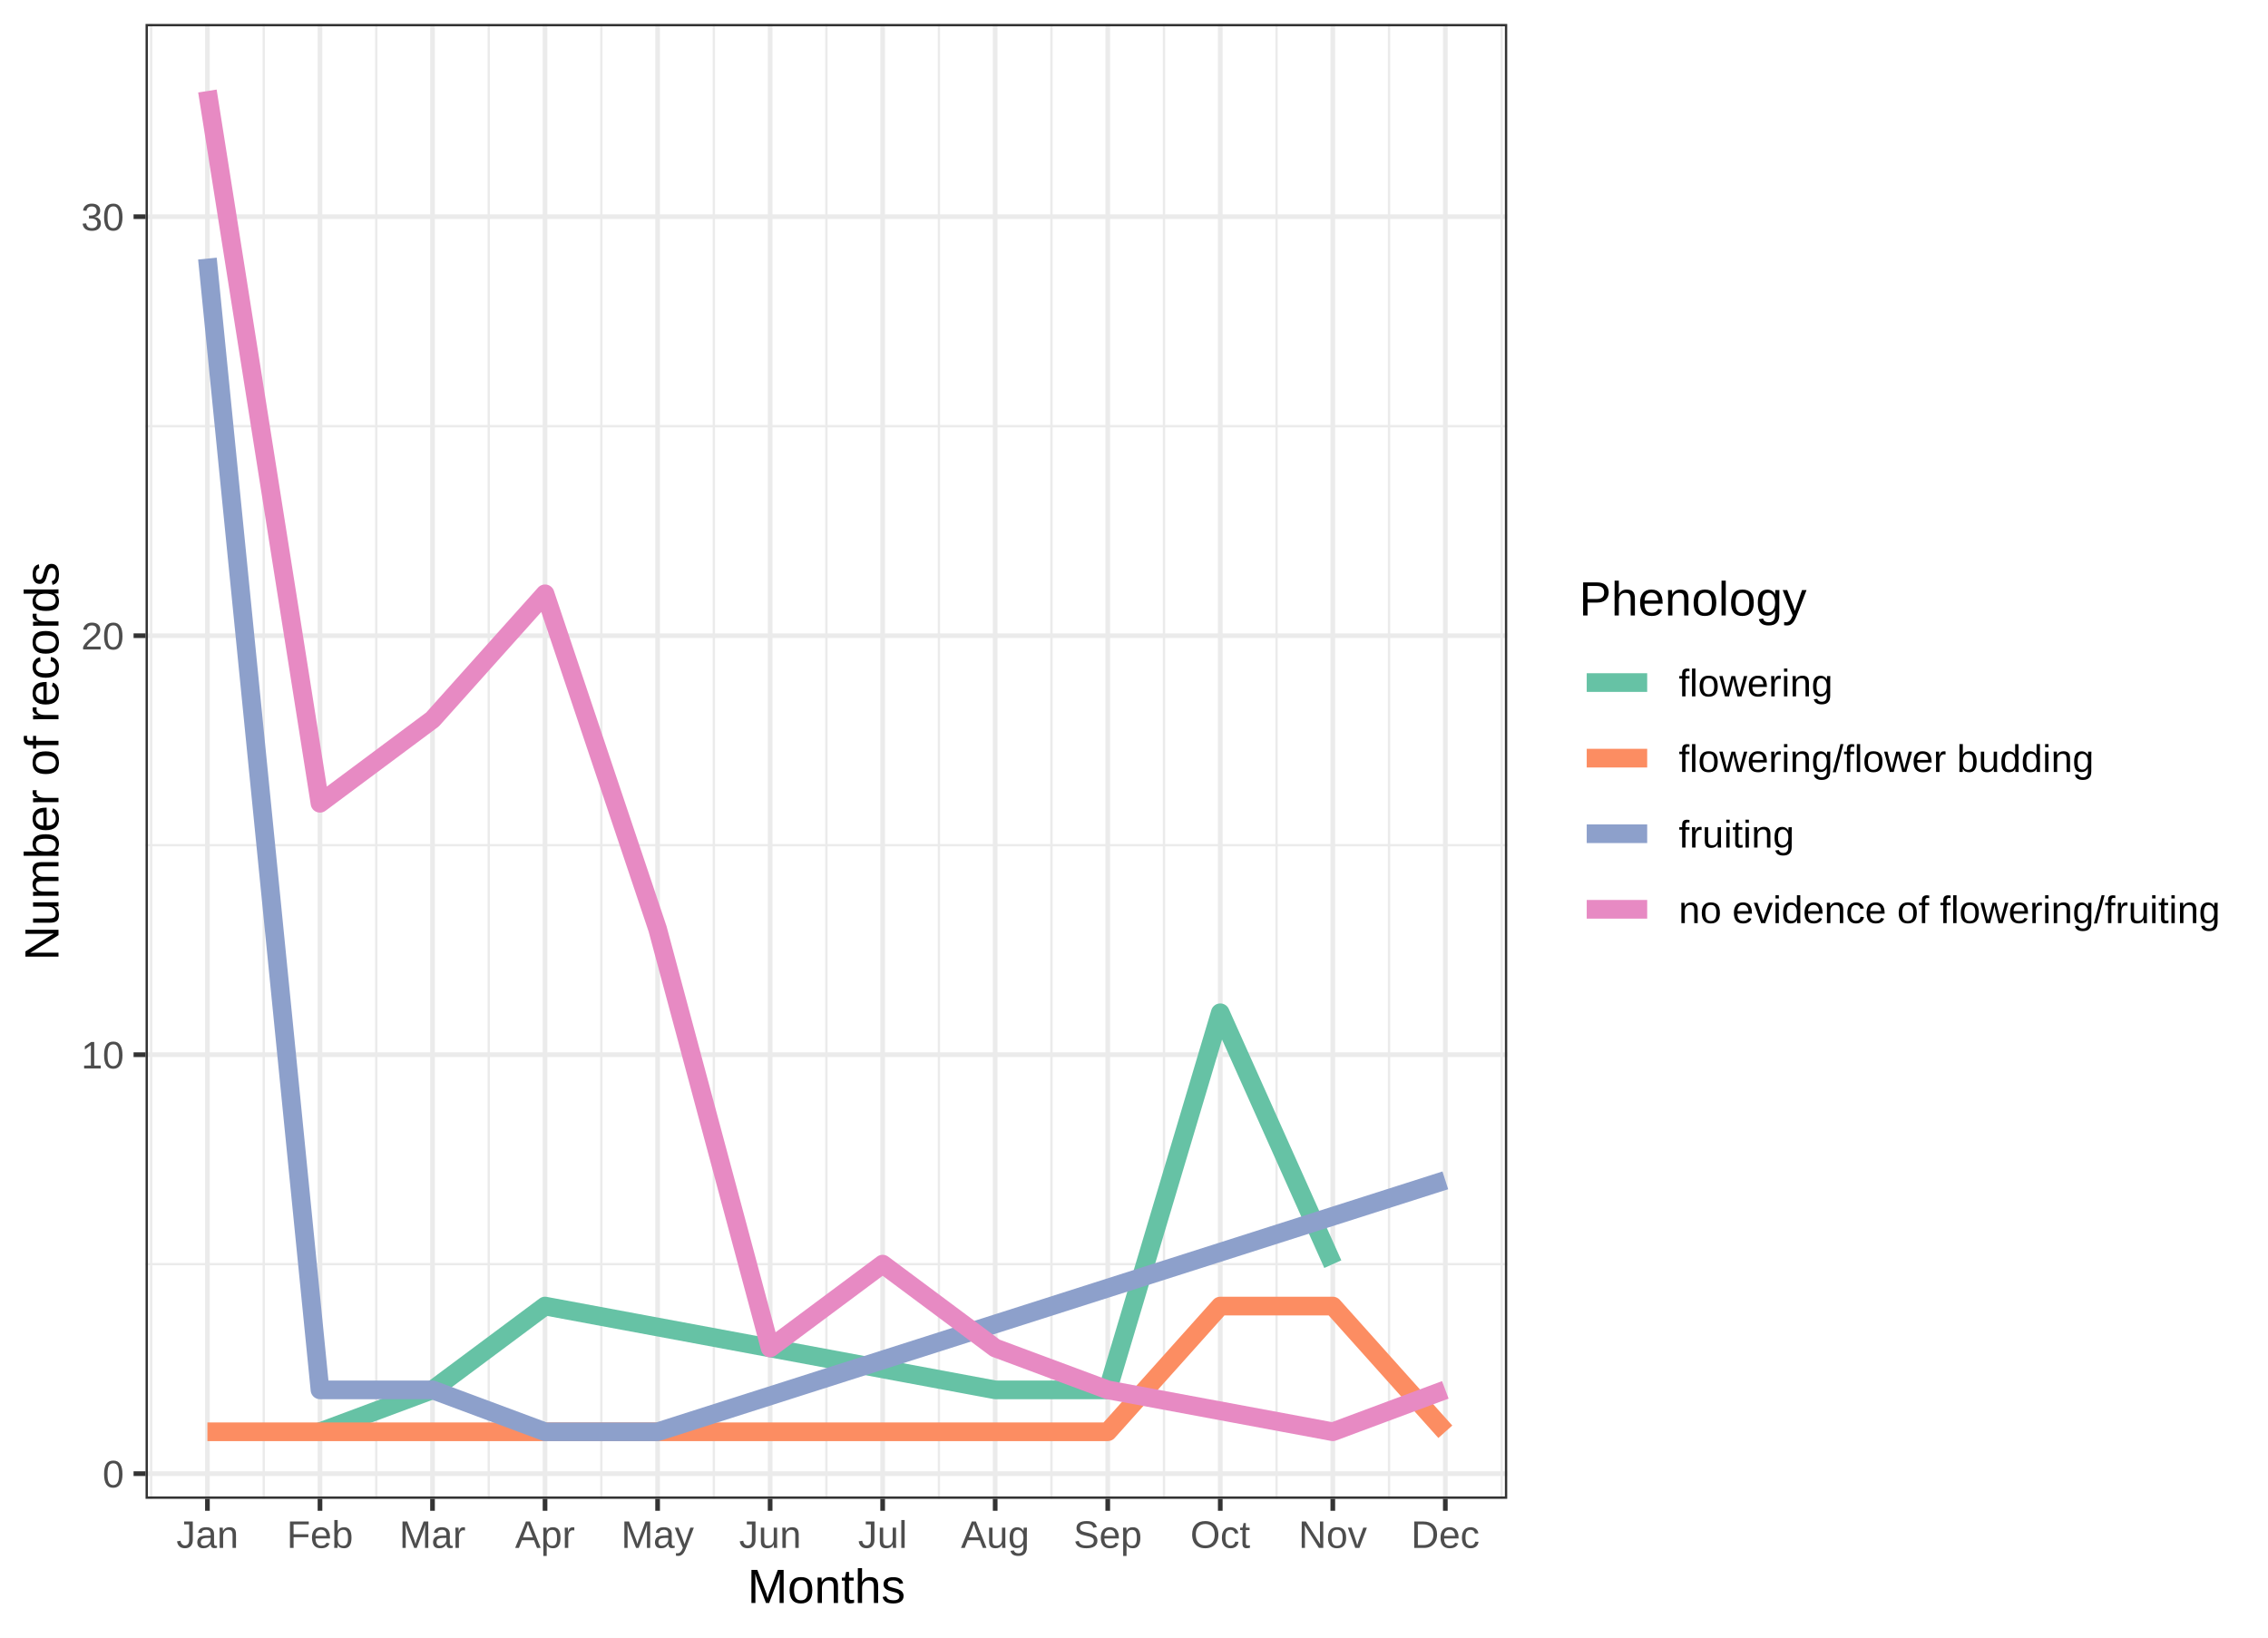
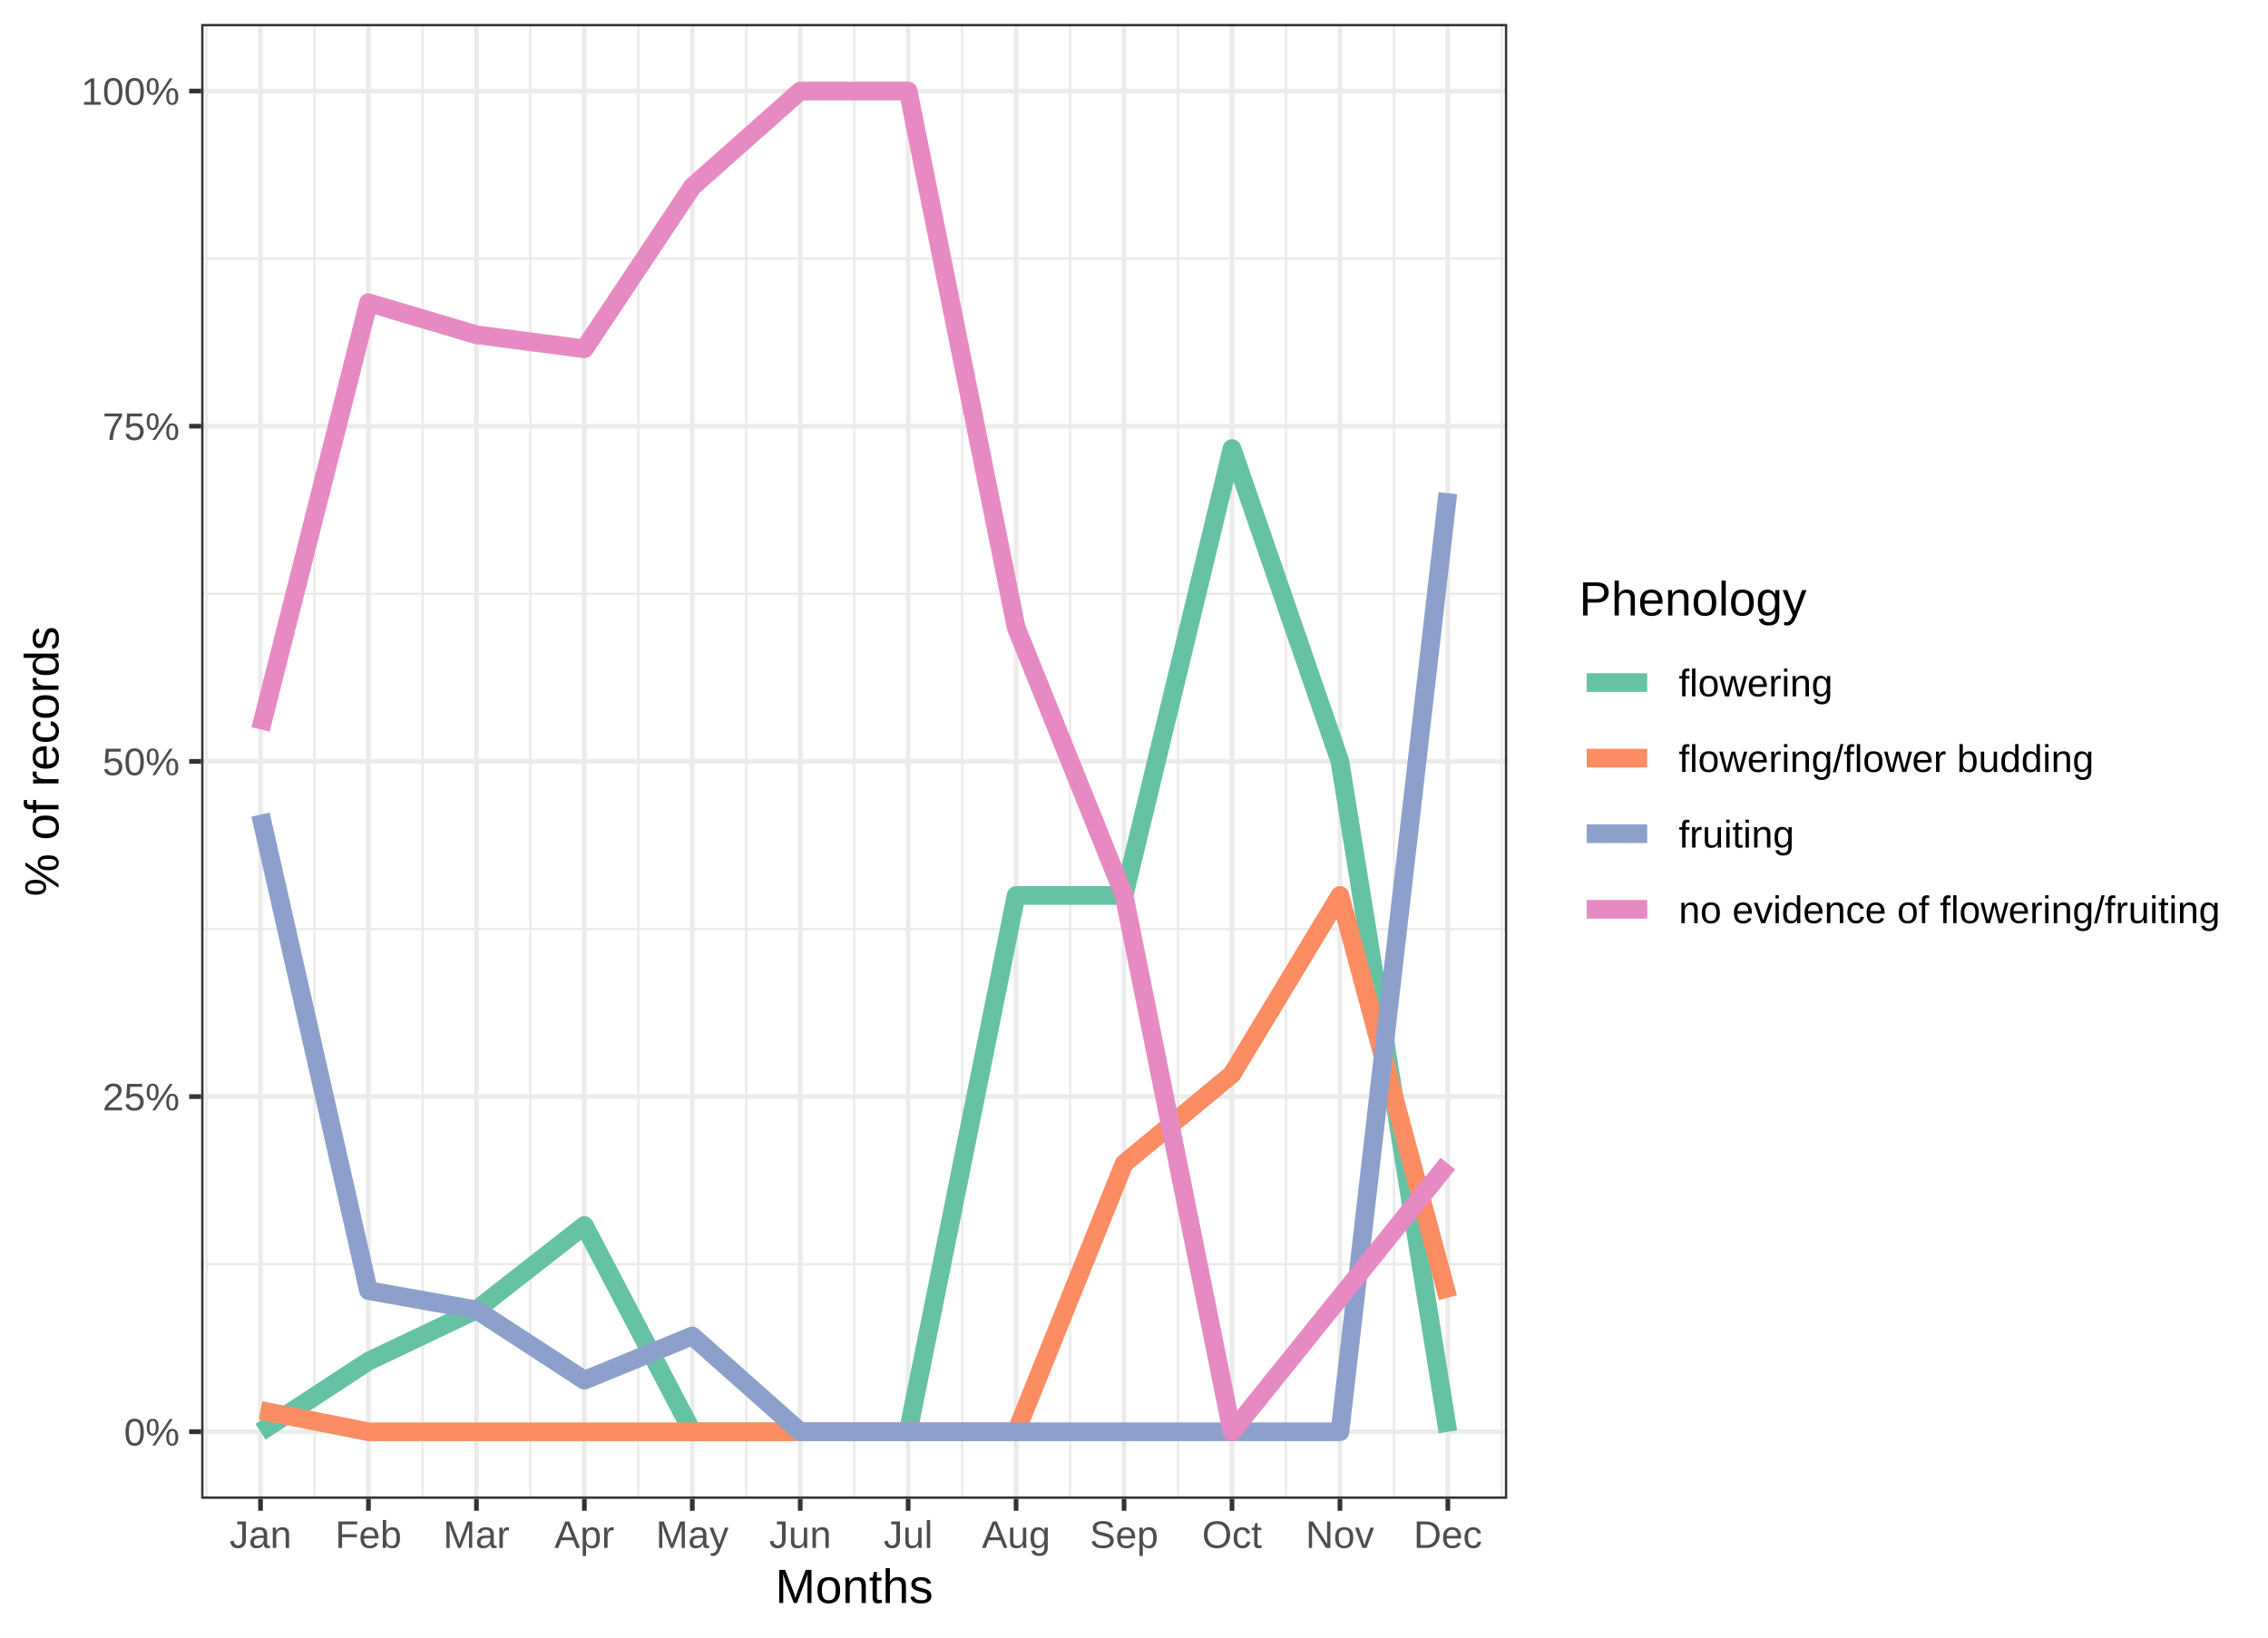
<svg xmlns="http://www.w3.org/2000/svg" class="svglite" width="518.40pt" height="374.40pt" viewBox="0 0 518.40 374.40">
  <defs>
    <style type="text/css">
    .svglite line, .svglite polyline, .svglite polygon, .svglite path, .svglite rect, .svglite circle {
      fill: none;
      stroke: #000000;
      stroke-linecap: round;
      stroke-linejoin: round;
      stroke-miterlimit: 10.00;
    }
    .svglite text {
      white-space: pre;
    }
  </style>
  </defs>
  <rect width="100%" height="100%" style="stroke: none; fill: #FFFFFF;" />
  <defs>
    <clipPath id="cpMC4wMHw1MTguNDB8MC4wMHwzNzQuNDA=">
      <rect x="0.00" y="0.00" width="518.40" height="374.40" />
    </clipPath>
  </defs>
  <g clip-path="url(#cpMC4wMHw1MTguNDB8MC4wMHwzNzQuNDA=)">
    <rect x="0.00" y="0.00" width="518.40" height="374.40" style="stroke-width: 1.07; stroke: #FFFFFF; fill: #FFFFFF;" />
  </g>
  <defs>
-     <clipPath id="cpMzMuMjd8MzQ0LjUxfDUuNDh8MzQyLjY3">
-       <rect x="33.27" y="5.48" width="311.24" height="337.19" />
+     <clipPath id="cpNDUuOTh8MzQ0LjUxfDUuNDh8MzQyLjY3">
+       <rect x="45.98" y="5.48" width="298.53" height="337.19" />
    </clipPath>
  </defs>
-   <g clip-path="url(#cpMzMuMjd8MzQ0LjUxfDUuNDh8MzQyLjY3)">
-     <rect x="33.27" y="5.48" width="311.24" height="337.19" style="stroke-width: 1.07; stroke: none; fill: #FFFFFF;" />
-     <polyline points="33.27,289.02 344.51,289.02 " style="stroke-width: 0.53; stroke: #EBEBEB; stroke-linecap: butt;" />
-     <polyline points="33.27,193.23 344.51,193.23 " style="stroke-width: 0.53; stroke: #EBEBEB; stroke-linecap: butt;" />
-     <polyline points="33.27,97.44 344.51,97.44 " style="stroke-width: 0.53; stroke: #EBEBEB; stroke-linecap: butt;" />
-     <polyline points="34.55,342.67 34.55,5.48 " style="stroke-width: 0.53; stroke: #EBEBEB; stroke-linecap: butt;" />
-     <polyline points="60.28,342.67 60.28,5.48 " style="stroke-width: 0.53; stroke: #EBEBEB; stroke-linecap: butt;" />
-     <polyline points="86.00,342.67 86.00,5.48 " style="stroke-width: 0.53; stroke: #EBEBEB; stroke-linecap: butt;" />
-     <polyline points="111.72,342.67 111.72,5.48 " style="stroke-width: 0.53; stroke: #EBEBEB; stroke-linecap: butt;" />
-     <polyline points="137.44,342.67 137.44,5.48 " style="stroke-width: 0.53; stroke: #EBEBEB; stroke-linecap: butt;" />
-     <polyline points="163.17,342.67 163.17,5.48 " style="stroke-width: 0.53; stroke: #EBEBEB; stroke-linecap: butt;" />
-     <polyline points="188.89,342.67 188.89,5.48 " style="stroke-width: 0.53; stroke: #EBEBEB; stroke-linecap: butt;" />
-     <polyline points="214.61,342.67 214.61,5.48 " style="stroke-width: 0.53; stroke: #EBEBEB; stroke-linecap: butt;" />
-     <polyline points="240.33,342.67 240.33,5.48 " style="stroke-width: 0.53; stroke: #EBEBEB; stroke-linecap: butt;" />
-     <polyline points="266.06,342.67 266.06,5.48 " style="stroke-width: 0.53; stroke: #EBEBEB; stroke-linecap: butt;" />
-     <polyline points="291.78,342.67 291.78,5.48 " style="stroke-width: 0.53; stroke: #EBEBEB; stroke-linecap: butt;" />
-     <polyline points="317.50,342.67 317.50,5.48 " style="stroke-width: 0.53; stroke: #EBEBEB; stroke-linecap: butt;" />
-     <polyline points="343.23,342.67 343.23,5.48 " style="stroke-width: 0.53; stroke: #EBEBEB; stroke-linecap: butt;" />
-     <polyline points="33.27,336.92 344.51,336.92 " style="stroke-width: 1.07; stroke: #EBEBEB; stroke-linecap: butt;" />
-     <polyline points="33.27,241.13 344.51,241.13 " style="stroke-width: 1.07; stroke: #EBEBEB; stroke-linecap: butt;" />
-     <polyline points="33.27,145.34 344.51,145.34 " style="stroke-width: 1.07; stroke: #EBEBEB; stroke-linecap: butt;" />
-     <polyline points="33.27,49.54 344.51,49.54 " style="stroke-width: 1.07; stroke: #EBEBEB; stroke-linecap: butt;" />
-     <polyline points="47.41,342.67 47.41,5.48 " style="stroke-width: 1.07; stroke: #EBEBEB; stroke-linecap: butt;" />
-     <polyline points="73.14,342.67 73.14,5.48 " style="stroke-width: 1.07; stroke: #EBEBEB; stroke-linecap: butt;" />
-     <polyline points="98.86,342.67 98.86,5.48 " style="stroke-width: 1.07; stroke: #EBEBEB; stroke-linecap: butt;" />
-     <polyline points="124.58,342.67 124.58,5.48 " style="stroke-width: 1.07; stroke: #EBEBEB; stroke-linecap: butt;" />
-     <polyline points="150.31,342.67 150.31,5.48 " style="stroke-width: 1.07; stroke: #EBEBEB; stroke-linecap: butt;" />
-     <polyline points="176.03,342.67 176.03,5.48 " style="stroke-width: 1.07; stroke: #EBEBEB; stroke-linecap: butt;" />
-     <polyline points="201.75,342.67 201.75,5.48 " style="stroke-width: 1.07; stroke: #EBEBEB; stroke-linecap: butt;" />
-     <polyline points="227.47,342.67 227.47,5.48 " style="stroke-width: 1.07; stroke: #EBEBEB; stroke-linecap: butt;" />
-     <polyline points="253.20,342.67 253.20,5.48 " style="stroke-width: 1.07; stroke: #EBEBEB; stroke-linecap: butt;" />
-     <polyline points="278.92,342.67 278.92,5.48 " style="stroke-width: 1.07; stroke: #EBEBEB; stroke-linecap: butt;" />
-     <polyline points="304.64,342.67 304.64,5.48 " style="stroke-width: 1.07; stroke: #EBEBEB; stroke-linecap: butt;" />
-     <polyline points="330.36,342.67 330.36,5.48 " style="stroke-width: 1.07; stroke: #EBEBEB; stroke-linecap: butt;" />
-     <polyline points="73.14,327.34 98.86,317.76 98.86,317.76 124.58,298.60 124.58,298.60 124.58,298.60 124.58,298.60 227.47,317.76 227.47,317.76 253.20,317.76 253.20,317.76 278.92,231.55 278.92,231.55 278.92,231.55 278.92,231.55 278.92,231.55 278.92,231.55 278.92,231.55 278.92,231.55 278.92,231.55 278.92,231.55 278.92,231.55 304.64,289.02 304.64,289.02 304.64,289.02 304.64,289.02 304.64,289.02 " style="stroke-width: 4.27; stroke: #66C2A5; stroke-linecap: butt;" />
-     <polyline points="47.41,327.34 253.20,327.34 278.92,298.60 278.92,298.60 278.92,298.60 278.92,298.60 304.64,298.60 304.64,298.60 304.64,298.60 304.64,298.60 330.36,327.34 " style="stroke-width: 4.27; stroke: #FC8D62; stroke-linecap: butt;" />
-     <polyline points="47.41,59.12 47.41,59.12 47.41,59.12 47.41,59.12 47.41,59.12 47.41,59.12 47.41,59.12 47.41,59.12 47.41,59.12 47.41,59.12 47.41,59.12 47.41,59.12 47.41,59.12 47.41,59.12 47.41,59.12 47.41,59.12 47.41,59.12 47.41,59.12 47.41,59.12 47.41,59.12 47.41,59.12 47.41,59.12 47.41,59.12 47.41,59.12 47.41,59.12 47.41,59.12 47.41,59.12 47.41,59.12 47.41,59.12 73.14,317.76 73.14,317.76 98.86,317.76 98.86,317.76 124.58,327.34 150.31,327.34 330.36,269.86 330.36,269.86 330.36,269.86 330.36,269.86 330.36,269.86 330.36,269.86 330.36,269.86 " style="stroke-width: 4.27; stroke: #8DA0CB; stroke-linecap: butt;" />
-     <polyline points="47.41,20.81 47.41,20.81 47.41,20.81 47.41,20.81 47.41,20.81 47.41,20.81 47.41,20.81 47.41,20.81 47.41,20.81 47.41,20.81 47.41,20.81 47.41,20.81 47.41,20.81 47.41,20.81 47.41,20.81 47.41,20.81 47.41,20.81 47.41,20.81 47.41,20.81 47.41,20.81 47.41,20.81 47.41,20.81 47.41,20.81 47.41,20.81 47.41,20.81 47.41,20.81 47.41,20.81 47.41,20.81 47.41,20.81 47.41,20.81 47.41,20.81 47.41,20.81 47.41,20.81 73.14,183.65 73.14,183.65 73.14,183.65 73.14,183.65 73.14,183.65 73.14,183.65 73.14,183.65 73.14,183.65 73.14,183.65 73.14,183.65 73.14,183.65 73.14,183.65 73.14,183.65 73.14,183.65 73.14,183.65 73.14,183.65 98.86,164.49 98.86,164.49 98.86,164.49 98.86,164.49 98.86,164.49 98.86,164.49 98.86,164.49 98.86,164.49 98.86,164.49 98.86,164.49 98.86,164.49 98.86,164.49 98.86,164.49 98.86,164.49 98.86,164.49 98.86,164.49 98.86,164.49 98.86,164.49 124.58,135.76 124.58,135.76 124.58,135.76 124.58,135.76 124.58,135.76 124.58,135.76 124.58,135.76 124.58,135.76 124.58,135.76 124.58,135.76 124.58,135.76 124.58,135.76 124.58,135.76 124.58,135.76 124.58,135.76 124.58,135.76 124.58,135.76 124.58,135.76 124.58,135.76 124.58,135.76 124.58,135.76 150.31,212.39 150.31,212.39 150.31,212.39 150.31,212.39 150.31,212.39 150.31,212.39 150.31,212.39 150.31,212.39 150.31,212.39 150.31,212.39 150.31,212.39 150.31,212.39 150.31,212.39 176.03,308.18 176.03,308.18 176.03,308.18 201.75,289.02 201.75,289.02 201.75,289.02 201.75,289.02 201.75,289.02 227.47,308.18 227.47,308.18 227.47,308.18 253.20,317.76 253.20,317.76 304.64,327.34 330.36,317.76 330.36,317.76 " style="stroke-width: 4.27; stroke: #E78AC3; stroke-linecap: butt;" />
-     <rect x="33.27" y="5.48" width="311.24" height="337.19" style="stroke-width: 1.07; stroke: #333333;" />
+   <g clip-path="url(#cpNDUuOTh8MzQ0LjUxfDUuNDh8MzQyLjY3)">
+     <rect x="45.98" y="5.48" width="298.53" height="337.19" style="stroke-width: 1.07; stroke: none; fill: #FFFFFF;" />
+     <polyline points="45.98,289.02 344.51,289.02 " style="stroke-width: 0.53; stroke: #EBEBEB; stroke-linecap: butt;" />
+     <polyline points="45.98,212.39 344.51,212.39 " style="stroke-width: 0.53; stroke: #EBEBEB; stroke-linecap: butt;" />
+     <polyline points="45.98,135.76 344.51,135.76 " style="stroke-width: 0.53; stroke: #EBEBEB; stroke-linecap: butt;" />
+     <polyline points="45.98,59.12 344.51,59.12 " style="stroke-width: 0.53; stroke: #EBEBEB; stroke-linecap: butt;" />
+     <polyline points="47.22,342.67 47.22,5.48 " style="stroke-width: 0.53; stroke: #EBEBEB; stroke-linecap: butt;" />
+     <polyline points="71.89,342.67 71.89,5.48 " style="stroke-width: 0.53; stroke: #EBEBEB; stroke-linecap: butt;" />
+     <polyline points="96.56,342.67 96.56,5.48 " style="stroke-width: 0.53; stroke: #EBEBEB; stroke-linecap: butt;" />
+     <polyline points="121.23,342.67 121.23,5.48 " style="stroke-width: 0.53; stroke: #EBEBEB; stroke-linecap: butt;" />
+     <polyline points="145.90,342.67 145.90,5.48 " style="stroke-width: 0.53; stroke: #EBEBEB; stroke-linecap: butt;" />
+     <polyline points="170.58,342.67 170.58,5.48 " style="stroke-width: 0.53; stroke: #EBEBEB; stroke-linecap: butt;" />
+     <polyline points="195.25,342.67 195.25,5.48 " style="stroke-width: 0.53; stroke: #EBEBEB; stroke-linecap: butt;" />
+     <polyline points="219.92,342.67 219.92,5.48 " style="stroke-width: 0.53; stroke: #EBEBEB; stroke-linecap: butt;" />
+     <polyline points="244.59,342.67 244.59,5.48 " style="stroke-width: 0.53; stroke: #EBEBEB; stroke-linecap: butt;" />
+     <polyline points="269.26,342.67 269.26,5.48 " style="stroke-width: 0.53; stroke: #EBEBEB; stroke-linecap: butt;" />
+     <polyline points="293.93,342.67 293.93,5.48 " style="stroke-width: 0.53; stroke: #EBEBEB; stroke-linecap: butt;" />
+     <polyline points="318.61,342.67 318.61,5.48 " style="stroke-width: 0.53; stroke: #EBEBEB; stroke-linecap: butt;" />
+     <polyline points="343.28,342.67 343.28,5.48 " style="stroke-width: 0.53; stroke: #EBEBEB; stroke-linecap: butt;" />
+     <polyline points="45.98,327.34 344.51,327.34 " style="stroke-width: 1.07; stroke: #EBEBEB; stroke-linecap: butt;" />
+     <polyline points="45.98,250.71 344.51,250.71 " style="stroke-width: 1.07; stroke: #EBEBEB; stroke-linecap: butt;" />
+     <polyline points="45.98,174.07 344.51,174.07 " style="stroke-width: 1.07; stroke: #EBEBEB; stroke-linecap: butt;" />
+     <polyline points="45.98,97.44 344.51,97.44 " style="stroke-width: 1.07; stroke: #EBEBEB; stroke-linecap: butt;" />
+     <polyline points="45.98,20.81 344.51,20.81 " style="stroke-width: 1.07; stroke: #EBEBEB; stroke-linecap: butt;" />
+     <polyline points="59.55,342.67 59.55,5.48 " style="stroke-width: 1.07; stroke: #EBEBEB; stroke-linecap: butt;" />
+     <polyline points="84.22,342.67 84.22,5.48 " style="stroke-width: 1.07; stroke: #EBEBEB; stroke-linecap: butt;" />
+     <polyline points="108.90,342.67 108.90,5.48 " style="stroke-width: 1.07; stroke: #EBEBEB; stroke-linecap: butt;" />
+     <polyline points="133.57,342.67 133.57,5.48 " style="stroke-width: 1.07; stroke: #EBEBEB; stroke-linecap: butt;" />
+     <polyline points="158.24,342.67 158.24,5.48 " style="stroke-width: 1.07; stroke: #EBEBEB; stroke-linecap: butt;" />
+     <polyline points="182.91,342.67 182.91,5.48 " style="stroke-width: 1.07; stroke: #EBEBEB; stroke-linecap: butt;" />
+     <polyline points="207.58,342.67 207.58,5.48 " style="stroke-width: 1.07; stroke: #EBEBEB; stroke-linecap: butt;" />
+     <polyline points="232.25,342.67 232.25,5.48 " style="stroke-width: 1.07; stroke: #EBEBEB; stroke-linecap: butt;" />
+     <polyline points="256.93,342.67 256.93,5.48 " style="stroke-width: 1.07; stroke: #EBEBEB; stroke-linecap: butt;" />
+     <polyline points="281.60,342.67 281.60,5.48 " style="stroke-width: 1.07; stroke: #EBEBEB; stroke-linecap: butt;" />
+     <polyline points="306.27,342.67 306.27,5.48 " style="stroke-width: 1.07; stroke: #EBEBEB; stroke-linecap: butt;" />
+     <polyline points="330.94,342.67 330.94,5.48 " style="stroke-width: 1.07; stroke: #EBEBEB; stroke-linecap: butt;" />
+     <polyline points="59.55,327.34 84.22,311.21 108.90,299.47 133.57,280.18 158.24,327.34 182.91,327.34 207.58,327.34 232.25,204.73 256.93,204.73 281.60,102.55 306.27,174.07 330.94,327.34 " style="stroke-width: 4.27; stroke: #66C2A5; stroke-linecap: butt;" />
+     <polyline points="59.55,322.47 84.22,327.34 108.90,327.34 133.57,327.34 158.24,327.34 182.91,327.34 207.58,327.34 232.25,327.34 256.93,266.03 281.60,245.60 306.27,204.73 330.94,296.69 " style="stroke-width: 4.27; stroke: #FC8D62; stroke-linecap: butt;" />
+     <polyline points="59.55,186.24 84.22,295.07 108.90,299.47 133.57,315.55 158.24,305.44 182.91,327.34 207.58,327.34 232.25,327.34 256.93,327.34 281.60,327.34 306.27,327.34 330.94,112.77 " style="stroke-width: 4.27; stroke: #8DA0CB; stroke-linecap: butt;" />
+     <polyline points="59.55,166.77 84.22,69.21 108.90,76.54 133.57,79.75 158.24,42.70 182.91,20.81 207.58,20.81 232.25,143.42 256.93,204.73 281.60,327.34 306.27,296.69 330.94,266.03 " style="stroke-width: 4.27; stroke: #E78AC3; stroke-linecap: butt;" />
+     <rect x="45.98" y="5.48" width="298.53" height="337.19" style="stroke-width: 1.07; stroke: #333333;" />
  </g>
  <g clip-path="url(#cpMC4wMHw1MTguNDB8MC4wMHwzNzQuNDA=)">
-     <text x="28.34" y="340.07" text-anchor="end" style="font-size: 8.80px;fill: #4D4D4D; font-family: &quot;Arial&quot;;" textLength="4.90px" lengthAdjust="spacingAndGlyphs">0</text>
-     <text x="28.34" y="244.28" text-anchor="end" style="font-size: 8.80px;fill: #4D4D4D; font-family: &quot;Arial&quot;;" textLength="9.79px" lengthAdjust="spacingAndGlyphs">10</text>
-     <text x="28.34" y="148.49" text-anchor="end" style="font-size: 8.80px;fill: #4D4D4D; font-family: &quot;Arial&quot;;" textLength="9.79px" lengthAdjust="spacingAndGlyphs">20</text>
-     <text x="28.34" y="52.70" text-anchor="end" style="font-size: 8.80px;fill: #4D4D4D; font-family: &quot;Arial&quot;;" textLength="9.79px" lengthAdjust="spacingAndGlyphs">30</text>
-     <polyline points="30.53,336.92 33.27,336.92 " style="stroke-width: 1.07; stroke: #333333; stroke-linecap: butt;" />
-     <polyline points="30.53,241.13 33.27,241.13 " style="stroke-width: 1.07; stroke: #333333; stroke-linecap: butt;" />
-     <polyline points="30.53,145.34 33.27,145.34 " style="stroke-width: 1.07; stroke: #333333; stroke-linecap: butt;" />
-     <polyline points="30.53,49.54 33.27,49.54 " style="stroke-width: 1.07; stroke: #333333; stroke-linecap: butt;" />
-     <polyline points="47.41,345.41 47.41,342.67 " style="stroke-width: 1.07; stroke: #333333; stroke-linecap: butt;" />
-     <polyline points="73.14,345.41 73.14,342.67 " style="stroke-width: 1.07; stroke: #333333; stroke-linecap: butt;" />
-     <polyline points="98.86,345.41 98.86,342.67 " style="stroke-width: 1.07; stroke: #333333; stroke-linecap: butt;" />
-     <polyline points="124.58,345.41 124.58,342.67 " style="stroke-width: 1.07; stroke: #333333; stroke-linecap: butt;" />
-     <polyline points="150.31,345.41 150.31,342.67 " style="stroke-width: 1.07; stroke: #333333; stroke-linecap: butt;" />
-     <polyline points="176.03,345.41 176.03,342.67 " style="stroke-width: 1.07; stroke: #333333; stroke-linecap: butt;" />
-     <polyline points="201.75,345.41 201.75,342.67 " style="stroke-width: 1.07; stroke: #333333; stroke-linecap: butt;" />
-     <polyline points="227.47,345.41 227.47,342.67 " style="stroke-width: 1.07; stroke: #333333; stroke-linecap: butt;" />
-     <polyline points="253.20,345.41 253.20,342.67 " style="stroke-width: 1.07; stroke: #333333; stroke-linecap: butt;" />
-     <polyline points="278.92,345.41 278.92,342.67 " style="stroke-width: 1.07; stroke: #333333; stroke-linecap: butt;" />
-     <polyline points="304.64,345.41 304.64,342.67 " style="stroke-width: 1.07; stroke: #333333; stroke-linecap: butt;" />
-     <polyline points="330.36,345.41 330.36,342.67 " style="stroke-width: 1.07; stroke: #333333; stroke-linecap: butt;" />
-     <text x="47.41" y="353.90" text-anchor="middle" style="font-size: 8.80px;fill: #4D4D4D; font-family: &quot;Arial&quot;;" textLength="14.19px" lengthAdjust="spacingAndGlyphs">Jan</text>
-     <text x="73.14" y="353.90" text-anchor="middle" style="font-size: 8.80px;fill: #4D4D4D; font-family: &quot;Arial&quot;;" textLength="15.16px" lengthAdjust="spacingAndGlyphs">Feb</text>
-     <text x="98.86" y="353.90" text-anchor="middle" style="font-size: 8.80px;fill: #4D4D4D; font-family: &quot;Arial&quot;;" textLength="15.16px" lengthAdjust="spacingAndGlyphs">Mar</text>
-     <text x="124.58" y="353.90" text-anchor="middle" style="font-size: 8.80px;fill: #4D4D4D; font-family: &quot;Arial&quot;;" textLength="13.69px" lengthAdjust="spacingAndGlyphs">Apr</text>
-     <text x="150.31" y="353.90" text-anchor="middle" style="font-size: 8.80px;fill: #4D4D4D; font-family: &quot;Arial&quot;;" textLength="16.62px" lengthAdjust="spacingAndGlyphs">May</text>
-     <text x="176.03" y="353.90" text-anchor="middle" style="font-size: 8.80px;fill: #4D4D4D; font-family: &quot;Arial&quot;;" textLength="14.19px" lengthAdjust="spacingAndGlyphs">Jun</text>
-     <text x="201.75" y="353.90" text-anchor="middle" style="font-size: 8.80px;fill: #4D4D4D; font-family: &quot;Arial&quot;;" textLength="11.25px" lengthAdjust="spacingAndGlyphs">Jul</text>
-     <text x="227.47" y="353.90" text-anchor="middle" style="font-size: 8.80px;fill: #4D4D4D; font-family: &quot;Arial&quot;;" textLength="15.66px" lengthAdjust="spacingAndGlyphs">Aug</text>
-     <text x="253.20" y="353.90" text-anchor="middle" style="font-size: 8.80px;fill: #4D4D4D; font-family: &quot;Arial&quot;;" textLength="15.66px" lengthAdjust="spacingAndGlyphs">Sep</text>
-     <text x="278.92" y="353.90" text-anchor="middle" style="font-size: 8.80px;fill: #4D4D4D; font-family: &quot;Arial&quot;;" textLength="13.68px" lengthAdjust="spacingAndGlyphs">Oct</text>
-     <text x="304.64" y="353.90" text-anchor="middle" style="font-size: 8.80px;fill: #4D4D4D; font-family: &quot;Arial&quot;;" textLength="15.65px" lengthAdjust="spacingAndGlyphs">Nov</text>
-     <text x="330.36" y="353.90" text-anchor="middle" style="font-size: 8.80px;fill: #4D4D4D; font-family: &quot;Arial&quot;;" textLength="15.65px" lengthAdjust="spacingAndGlyphs">Dec</text>
-     <text x="188.89" y="366.49" text-anchor="middle" style="font-size: 11.00px; font-family: &quot;Arial&quot;;" textLength="36.08px" lengthAdjust="spacingAndGlyphs">Months</text>
-     <text transform="translate(13.37,174.07) rotate(-90)" text-anchor="middle" style="font-size: 11.00px; font-family: &quot;Arial&quot;;" textLength="91.10px" lengthAdjust="spacingAndGlyphs">Number of records</text>
+     <text x="41.05" y="330.49" text-anchor="end" style="font-size: 8.80px;fill: #4D4D4D; font-family: &quot;Arial&quot;;" textLength="12.72px" lengthAdjust="spacingAndGlyphs">0%</text>
+     <text x="41.05" y="253.86" text-anchor="end" style="font-size: 8.80px;fill: #4D4D4D; font-family: &quot;Arial&quot;;" textLength="17.61px" lengthAdjust="spacingAndGlyphs">25%</text>
+     <text x="41.05" y="177.23" text-anchor="end" style="font-size: 8.80px;fill: #4D4D4D; font-family: &quot;Arial&quot;;" textLength="17.61px" lengthAdjust="spacingAndGlyphs">50%</text>
+     <text x="41.05" y="100.59" text-anchor="end" style="font-size: 8.80px;fill: #4D4D4D; font-family: &quot;Arial&quot;;" textLength="17.61px" lengthAdjust="spacingAndGlyphs">75%</text>
+     <text x="41.05" y="23.96" text-anchor="end" style="font-size: 8.80px;fill: #4D4D4D; font-family: &quot;Arial&quot;;" textLength="22.51px" lengthAdjust="spacingAndGlyphs">100%</text>
+     <polyline points="43.24,327.34 45.98,327.34 " style="stroke-width: 1.07; stroke: #333333; stroke-linecap: butt;" />
+     <polyline points="43.24,250.71 45.98,250.71 " style="stroke-width: 1.07; stroke: #333333; stroke-linecap: butt;" />
+     <polyline points="43.24,174.07 45.98,174.07 " style="stroke-width: 1.07; stroke: #333333; stroke-linecap: butt;" />
+     <polyline points="43.24,97.44 45.98,97.44 " style="stroke-width: 1.07; stroke: #333333; stroke-linecap: butt;" />
+     <polyline points="43.24,20.81 45.98,20.81 " style="stroke-width: 1.07; stroke: #333333; stroke-linecap: butt;" />
+     <polyline points="59.55,345.41 59.55,342.67 " style="stroke-width: 1.07; stroke: #333333; stroke-linecap: butt;" />
+     <polyline points="84.22,345.41 84.22,342.67 " style="stroke-width: 1.07; stroke: #333333; stroke-linecap: butt;" />
+     <polyline points="108.90,345.41 108.90,342.67 " style="stroke-width: 1.07; stroke: #333333; stroke-linecap: butt;" />
+     <polyline points="133.57,345.41 133.57,342.67 " style="stroke-width: 1.07; stroke: #333333; stroke-linecap: butt;" />
+     <polyline points="158.24,345.41 158.24,342.67 " style="stroke-width: 1.07; stroke: #333333; stroke-linecap: butt;" />
+     <polyline points="182.91,345.41 182.91,342.67 " style="stroke-width: 1.07; stroke: #333333; stroke-linecap: butt;" />
+     <polyline points="207.58,345.41 207.58,342.67 " style="stroke-width: 1.07; stroke: #333333; stroke-linecap: butt;" />
+     <polyline points="232.25,345.41 232.25,342.67 " style="stroke-width: 1.07; stroke: #333333; stroke-linecap: butt;" />
+     <polyline points="256.93,345.41 256.93,342.67 " style="stroke-width: 1.07; stroke: #333333; stroke-linecap: butt;" />
+     <polyline points="281.60,345.41 281.60,342.67 " style="stroke-width: 1.07; stroke: #333333; stroke-linecap: butt;" />
+     <polyline points="306.27,345.41 306.27,342.67 " style="stroke-width: 1.07; stroke: #333333; stroke-linecap: butt;" />
+     <polyline points="330.94,345.41 330.94,342.67 " style="stroke-width: 1.07; stroke: #333333; stroke-linecap: butt;" />
+     <text x="59.55" y="353.90" text-anchor="middle" style="font-size: 8.80px;fill: #4D4D4D; font-family: &quot;Arial&quot;;" textLength="14.19px" lengthAdjust="spacingAndGlyphs">Jan</text>
+     <text x="84.22" y="353.90" text-anchor="middle" style="font-size: 8.80px;fill: #4D4D4D; font-family: &quot;Arial&quot;;" textLength="15.16px" lengthAdjust="spacingAndGlyphs">Feb</text>
+     <text x="108.90" y="353.90" text-anchor="middle" style="font-size: 8.80px;fill: #4D4D4D; font-family: &quot;Arial&quot;;" textLength="15.16px" lengthAdjust="spacingAndGlyphs">Mar</text>
+     <text x="133.57" y="353.90" text-anchor="middle" style="font-size: 8.80px;fill: #4D4D4D; font-family: &quot;Arial&quot;;" textLength="13.69px" lengthAdjust="spacingAndGlyphs">Apr</text>
+     <text x="158.24" y="353.90" text-anchor="middle" style="font-size: 8.80px;fill: #4D4D4D; font-family: &quot;Arial&quot;;" textLength="16.62px" lengthAdjust="spacingAndGlyphs">May</text>
+     <text x="182.91" y="353.90" text-anchor="middle" style="font-size: 8.80px;fill: #4D4D4D; font-family: &quot;Arial&quot;;" textLength="14.19px" lengthAdjust="spacingAndGlyphs">Jun</text>
+     <text x="207.58" y="353.90" text-anchor="middle" style="font-size: 8.80px;fill: #4D4D4D; font-family: &quot;Arial&quot;;" textLength="11.25px" lengthAdjust="spacingAndGlyphs">Jul</text>
+     <text x="232.25" y="353.90" text-anchor="middle" style="font-size: 8.80px;fill: #4D4D4D; font-family: &quot;Arial&quot;;" textLength="15.66px" lengthAdjust="spacingAndGlyphs">Aug</text>
+     <text x="256.93" y="353.90" text-anchor="middle" style="font-size: 8.80px;fill: #4D4D4D; font-family: &quot;Arial&quot;;" textLength="15.66px" lengthAdjust="spacingAndGlyphs">Sep</text>
+     <text x="281.60" y="353.90" text-anchor="middle" style="font-size: 8.80px;fill: #4D4D4D; font-family: &quot;Arial&quot;;" textLength="13.68px" lengthAdjust="spacingAndGlyphs">Oct</text>
+     <text x="306.27" y="353.90" text-anchor="middle" style="font-size: 8.80px;fill: #4D4D4D; font-family: &quot;Arial&quot;;" textLength="15.65px" lengthAdjust="spacingAndGlyphs">Nov</text>
+     <text x="330.94" y="353.90" text-anchor="middle" style="font-size: 8.80px;fill: #4D4D4D; font-family: &quot;Arial&quot;;" textLength="15.65px" lengthAdjust="spacingAndGlyphs">Dec</text>
+     <text x="195.25" y="366.49" text-anchor="middle" style="font-size: 11.00px; font-family: &quot;Arial&quot;;" textLength="36.08px" lengthAdjust="spacingAndGlyphs">Months</text>
+     <text transform="translate(13.37,174.07) rotate(-90)" text-anchor="middle" style="font-size: 11.00px; font-family: &quot;Arial&quot;;" textLength="61.75px" lengthAdjust="spacingAndGlyphs">% of records</text>
    <rect x="355.47" y="126.13" width="157.45" height="95.88" style="stroke-width: 1.07; stroke: none; fill: #FFFFFF;" />
    <text x="360.95" y="140.72" style="font-size: 11.00px; font-family: &quot;Arial&quot;;" textLength="52.00px" lengthAdjust="spacingAndGlyphs">Phenology</text>
    <rect x="360.95" y="147.41" width="17.28" height="17.28" style="stroke-width: 1.07; stroke: none; fill: #FFFFFF;" />
    <line x1="362.68" y1="156.05" x2="376.50" y2="156.05" style="stroke-width: 4.27; stroke: #66C2A5; stroke-linecap: butt;" />
    <rect x="360.95" y="164.69" width="17.28" height="17.28" style="stroke-width: 1.07; stroke: none; fill: #FFFFFF;" />
    <line x1="362.68" y1="173.33" x2="376.50" y2="173.33" style="stroke-width: 4.27; stroke: #FC8D62; stroke-linecap: butt;" />
    <rect x="360.95" y="181.97" width="17.28" height="17.28" style="stroke-width: 1.07; stroke: none; fill: #FFFFFF;" />
    <line x1="362.68" y1="190.61" x2="376.50" y2="190.61" style="stroke-width: 4.27; stroke: #8DA0CB; stroke-linecap: butt;" />
    <rect x="360.95" y="199.25" width="17.28" height="17.28" style="stroke-width: 1.07; stroke: none; fill: #FFFFFF;" />
    <line x1="362.68" y1="207.89" x2="376.50" y2="207.89" style="stroke-width: 4.27; stroke: #E78AC3; stroke-linecap: butt;" />
    <text x="383.71" y="159.21" style="font-size: 8.80px; font-family: &quot;Arial&quot;;" textLength="35.21px" lengthAdjust="spacingAndGlyphs">flowering</text>
    <text x="383.71" y="176.49" style="font-size: 8.80px; font-family: &quot;Arial&quot;;" textLength="94.88px" lengthAdjust="spacingAndGlyphs">flowering/flower budding</text>
    <text x="383.71" y="193.77" style="font-size: 8.80px; font-family: &quot;Arial&quot;;" textLength="26.40px" lengthAdjust="spacingAndGlyphs">fruiting</text>
    <text x="383.71" y="211.05" style="font-size: 8.80px; font-family: &quot;Arial&quot;;" textLength="123.73px" lengthAdjust="spacingAndGlyphs">no evidence of flowering/fruiting</text>
  </g>
</svg>
